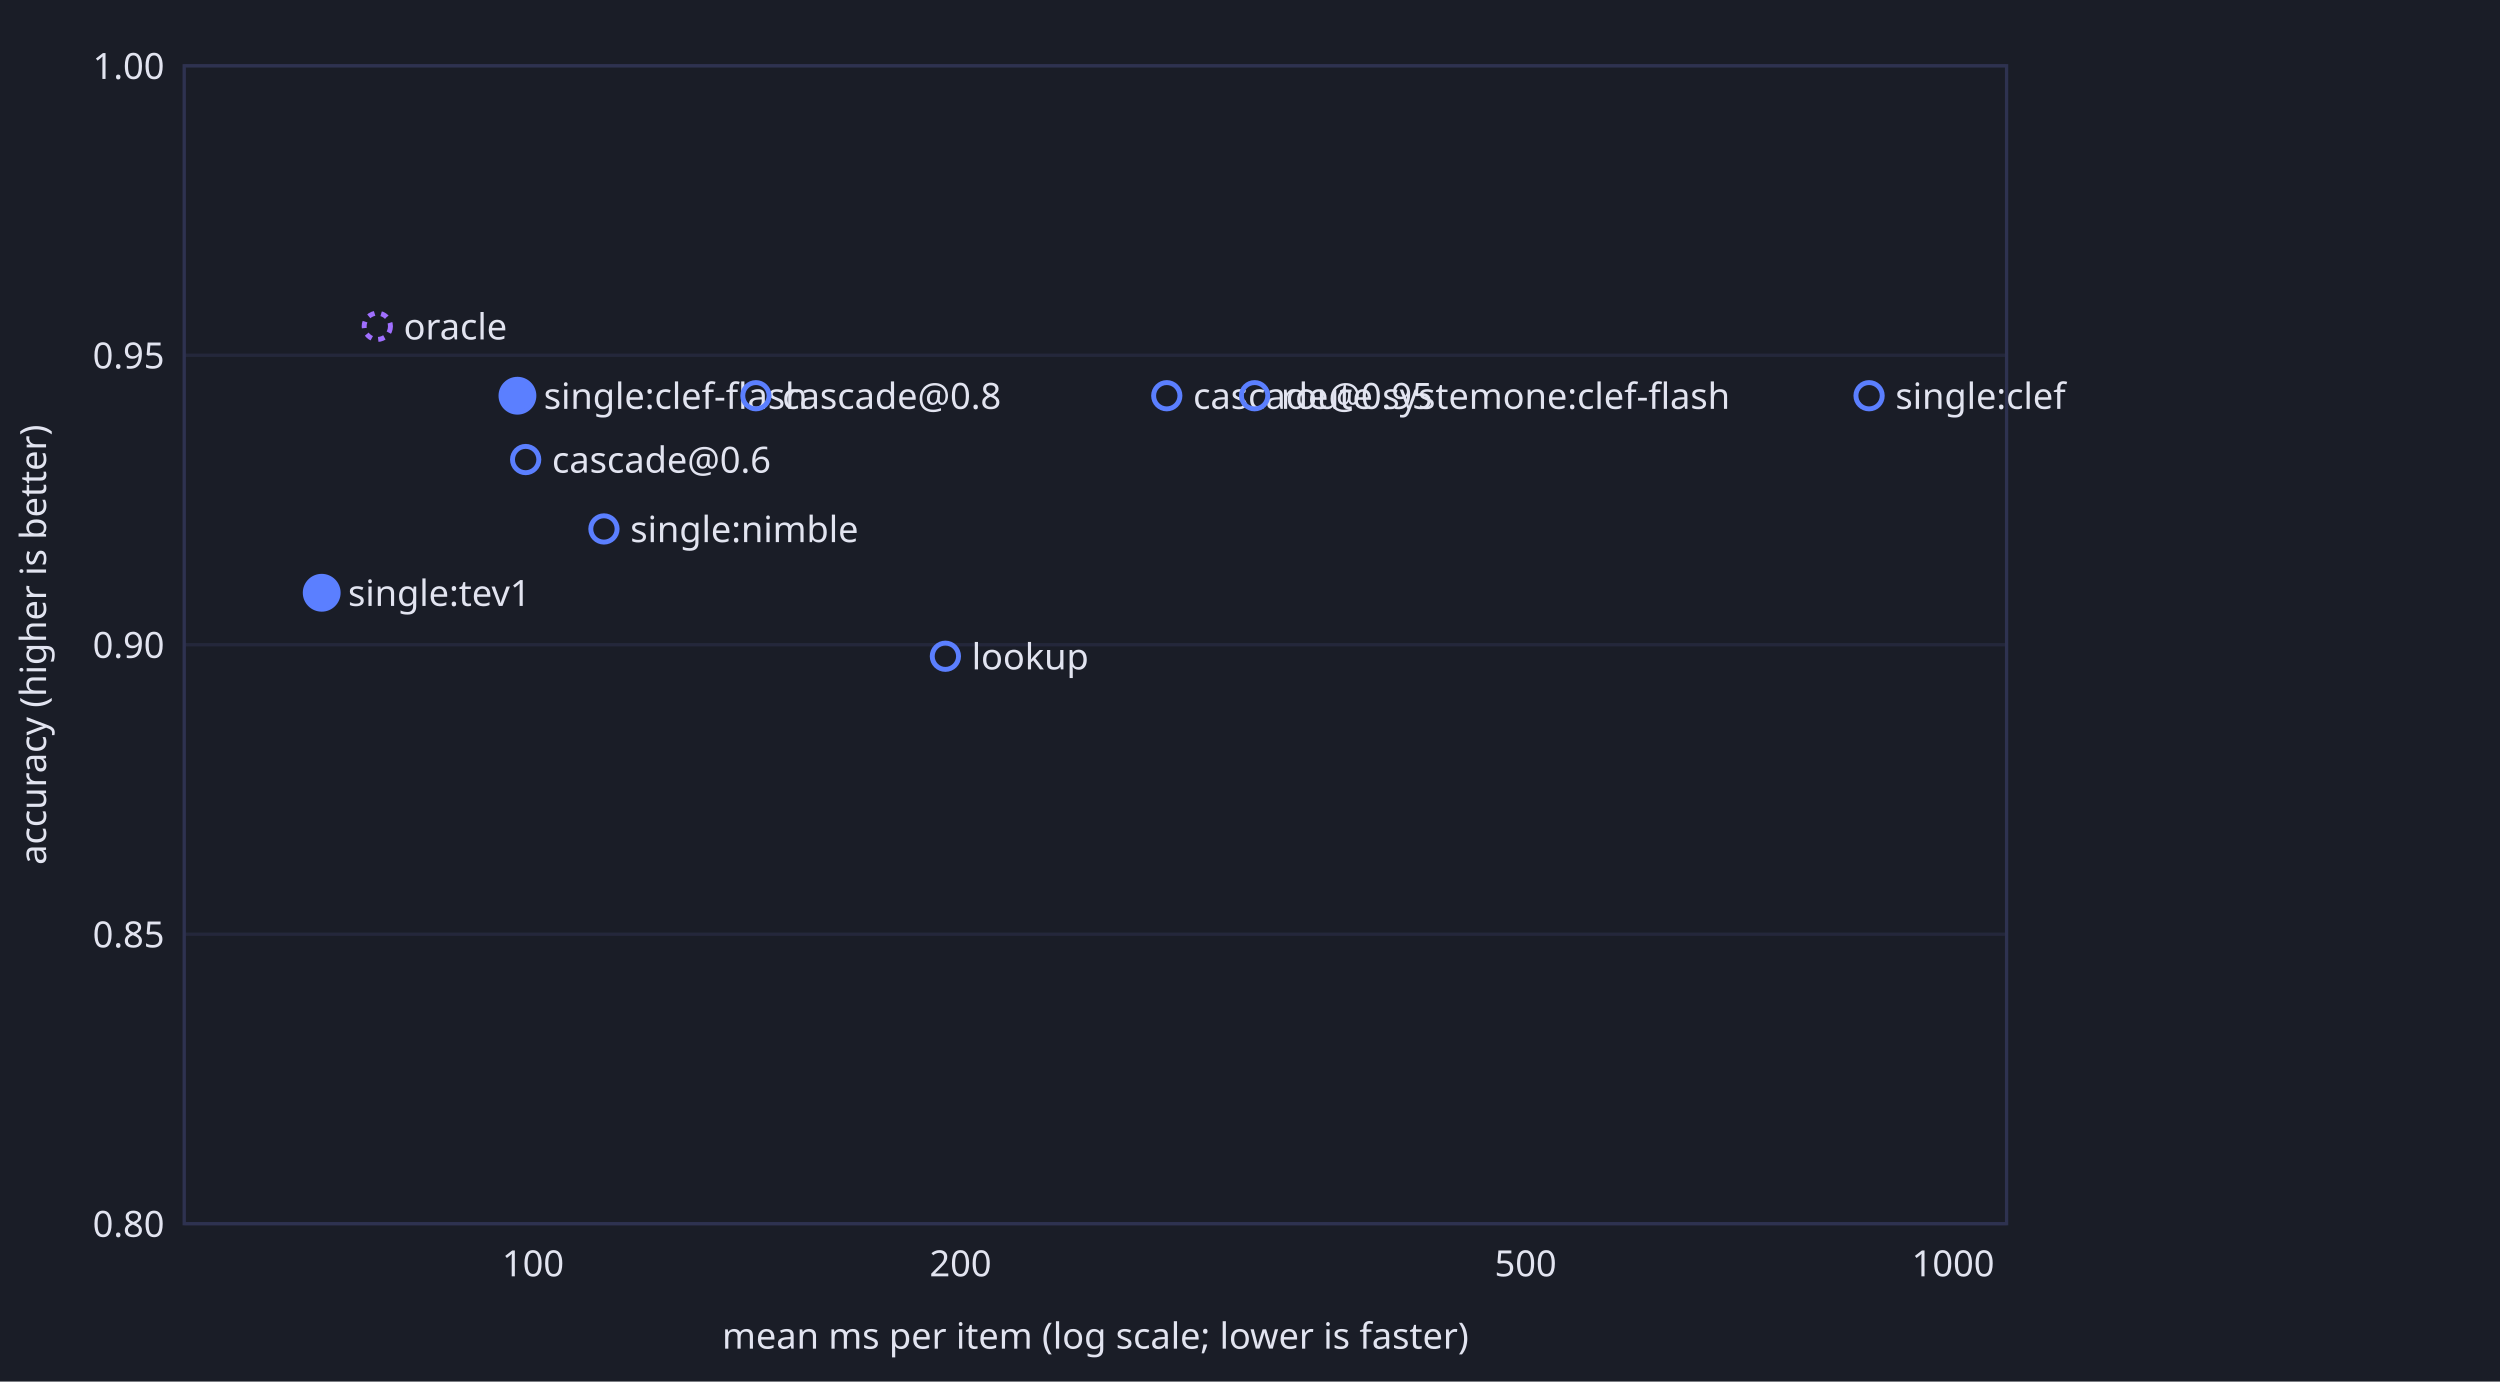
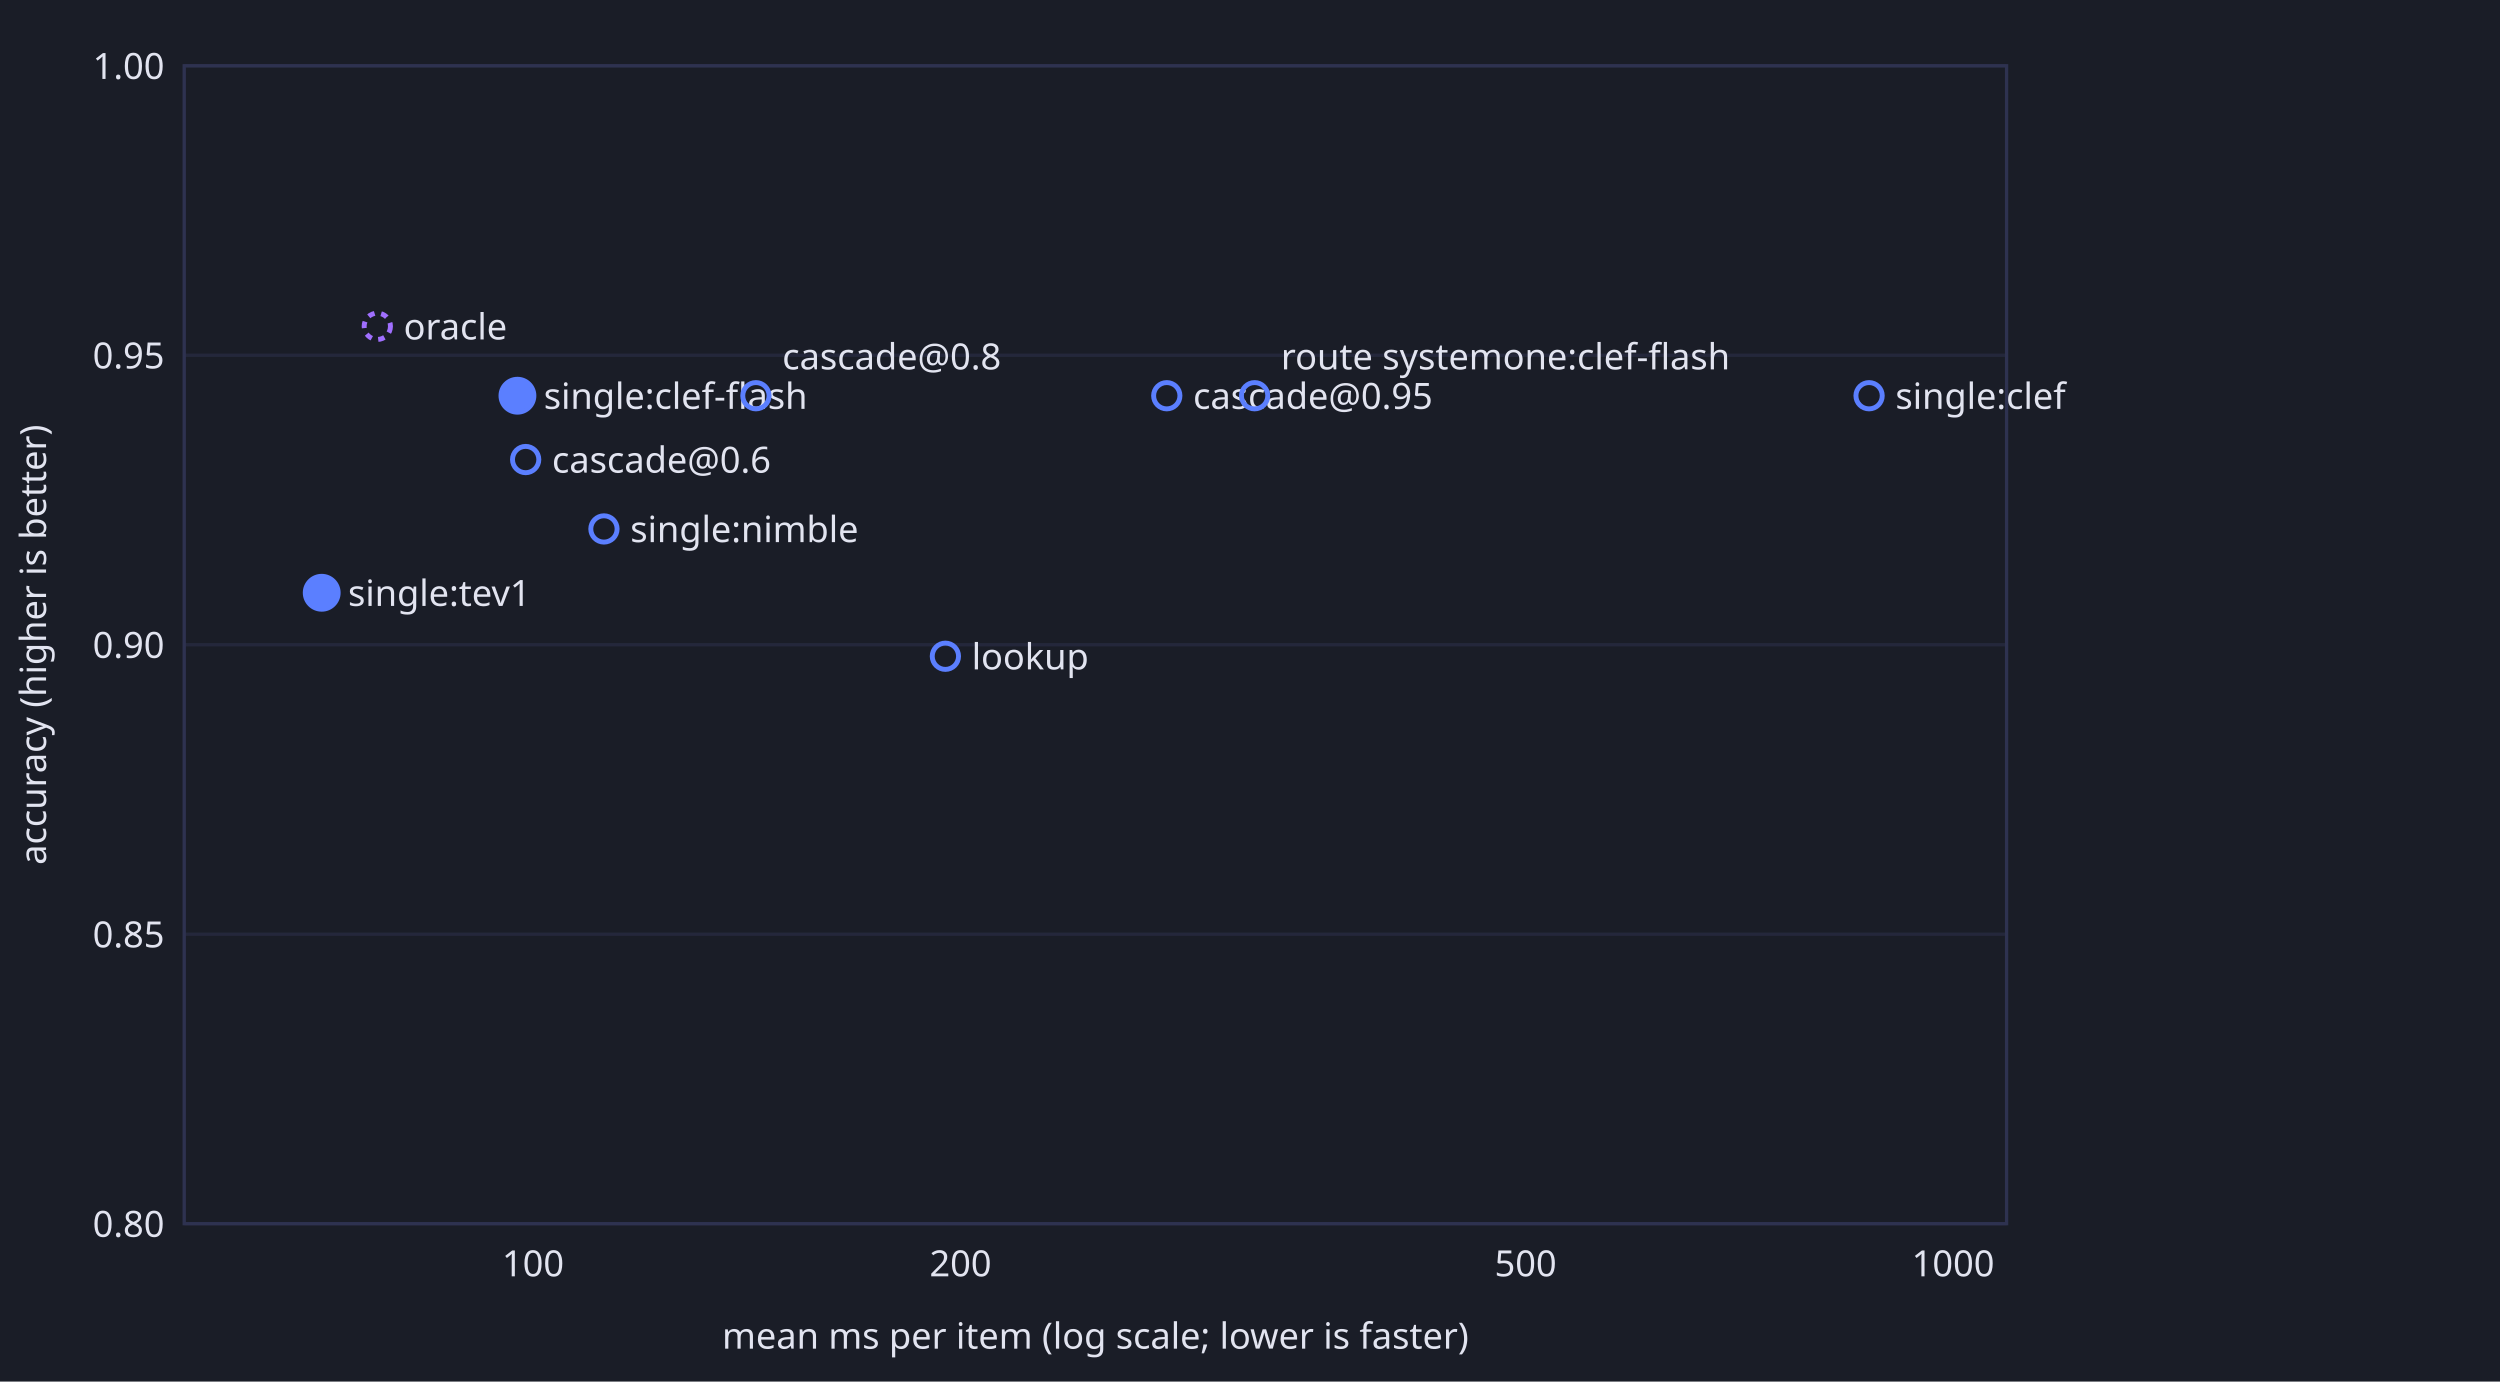
- <svg xmlns="http://www.w3.org/2000/svg" viewBox="0 0 760 420" font-family="sans-serif" font-size="11" fill="currentColor" style="color:var(--text,#e2e4f0)">
+ <svg xmlns="http://www.w3.org/2000/svg" viewBox="0 0 760 420" data-layout="2" font-family="sans-serif" font-size="11" fill="currentColor" style="color:var(--text,#e2e4f0)">
  <rect width="760" height="420" style="fill:var(--surface,#1a1d27)" />
  <rect x="56" y="20" width="554" height="352" fill="none" style="stroke:var(--border,#2e3250)" />
  <text x="333.0" y="410" text-anchor="middle">mean ms per item (log scale; lower is faster)</text>
  <text x="14" y="196.0" text-anchor="middle" transform="rotate(-90 14 196.0)">accuracy (higher is better)</text>
  <text x="50" y="376.0" text-anchor="end">0.80</text>
  <line x1="56" x2="610" y1="372.0" y2="372.0" style="stroke:var(--border,#2e3250);stroke-opacity:0.5" />
  <text x="50" y="288" text-anchor="end">0.85</text>
  <line x1="56" x2="610" y1="284" y2="284" style="stroke:var(--border,#2e3250);stroke-opacity:0.5" />
  <text x="50" y="200.0" text-anchor="end">0.90</text>
  <line x1="56" x2="610" y1="196.0" y2="196.0" style="stroke:var(--border,#2e3250);stroke-opacity:0.5" />
  <text x="50" y="112" text-anchor="end">0.95</text>
  <line x1="56" x2="610" y1="108" y2="108" style="stroke:var(--border,#2e3250);stroke-opacity:0.5" />
  <text x="50" y="24.0" text-anchor="end">1.00</text>
  <line x1="56" x2="610" y1="20.0" y2="20.0" style="stroke:var(--border,#2e3250);stroke-opacity:0.5" />
  <text x="162.045" y="388" text-anchor="middle">100</text>
  <text x="291.997" y="388" text-anchor="middle">200</text>
  <text x="463.784" y="388" text-anchor="middle">500</text>
  <text x="593.736" y="388" text-anchor="middle">1000</text>
  <circle cx="97.8" cy="180.2" r="5" style="fill:var(--accent,#5b7fff);stroke:var(--accent,#5b7fff)" stroke-width="1.5" />
  <text x="105.8" y="184.2">single:tev1</text>
+   <circle cx="114.7" cy="99.2" r="4" style="fill:none;stroke:var(--purple,#a06fff)" stroke-width="1.5" stroke-dasharray="2 2" />
+   <text x="122.7" y="103.2">oracle</text>
  <circle cx="157.3" cy="120.3" r="5" style="fill:var(--accent,#5b7fff);stroke:var(--accent,#5b7fff)" stroke-width="1.5" />
  <text x="165.3" y="124.3">single:clef-flash</text>
+   <circle cx="159.8" cy="139.7" r="4" style="fill:none;stroke:var(--accent,#5b7fff)" stroke-width="1.5" />
+   <text x="167.8" y="143.7">cascade@0.6</text>
  <circle cx="183.6" cy="160.8" r="4" style="fill:none;stroke:var(--accent,#5b7fff)" stroke-width="1.5" />
  <text x="191.6" y="164.8">single:nimble</text>
-   <circle cx="568.2" cy="120.3" r="4" style="fill:none;stroke:var(--accent,#5b7fff)" stroke-width="1.5" />
-   <text x="576.2" y="124.3">single:clef</text>
+   <circle cx="229.8" cy="120.3" r="4" style="fill:none;stroke:var(--accent,#5b7fff)" stroke-width="1.5" />
+   <text x="237.8" y="112.3">cascade@0.8</text>
  <circle cx="287.4" cy="199.5" r="4" style="fill:none;stroke:var(--accent,#5b7fff)" stroke-width="1.5" />
  <text x="295.4" y="203.5">lookup</text>
-   <circle cx="114.7" cy="99.2" r="4" style="fill:none;stroke:var(--purple,#a06fff)" stroke-width="1.5" stroke-dasharray="2 2" />
-   <text x="122.7" y="103.2">oracle</text>
-   <circle cx="159.8" cy="139.7" r="4" style="fill:none;stroke:var(--accent,#5b7fff)" stroke-width="1.5" />
-   <text x="167.8" y="143.7">cascade@0.6</text>
-   <circle cx="229.8" cy="120.3" r="4" style="fill:none;stroke:var(--accent,#5b7fff)" stroke-width="1.5" />
-   <text x="237.8" y="124.3">cascade@0.8</text>
  <circle cx="354.7" cy="120.3" r="4" style="fill:none;stroke:var(--accent,#5b7fff)" stroke-width="1.5" />
  <text x="362.7" y="124.3">cascade@0.95</text>
  <circle cx="381.4" cy="120.3" r="4" style="fill:none;stroke:var(--accent,#5b7fff)" stroke-width="1.5" />
-   <text x="389.4" y="124.3">route systemone:clef-flash</text>
+   <text x="389.4" y="112.3">route systemone:clef-flash</text>
+   <circle cx="568.2" cy="120.3" r="4" style="fill:none;stroke:var(--accent,#5b7fff)" stroke-width="1.5" />
+   <text x="576.2" y="124.3">single:clef</text>
</svg>
